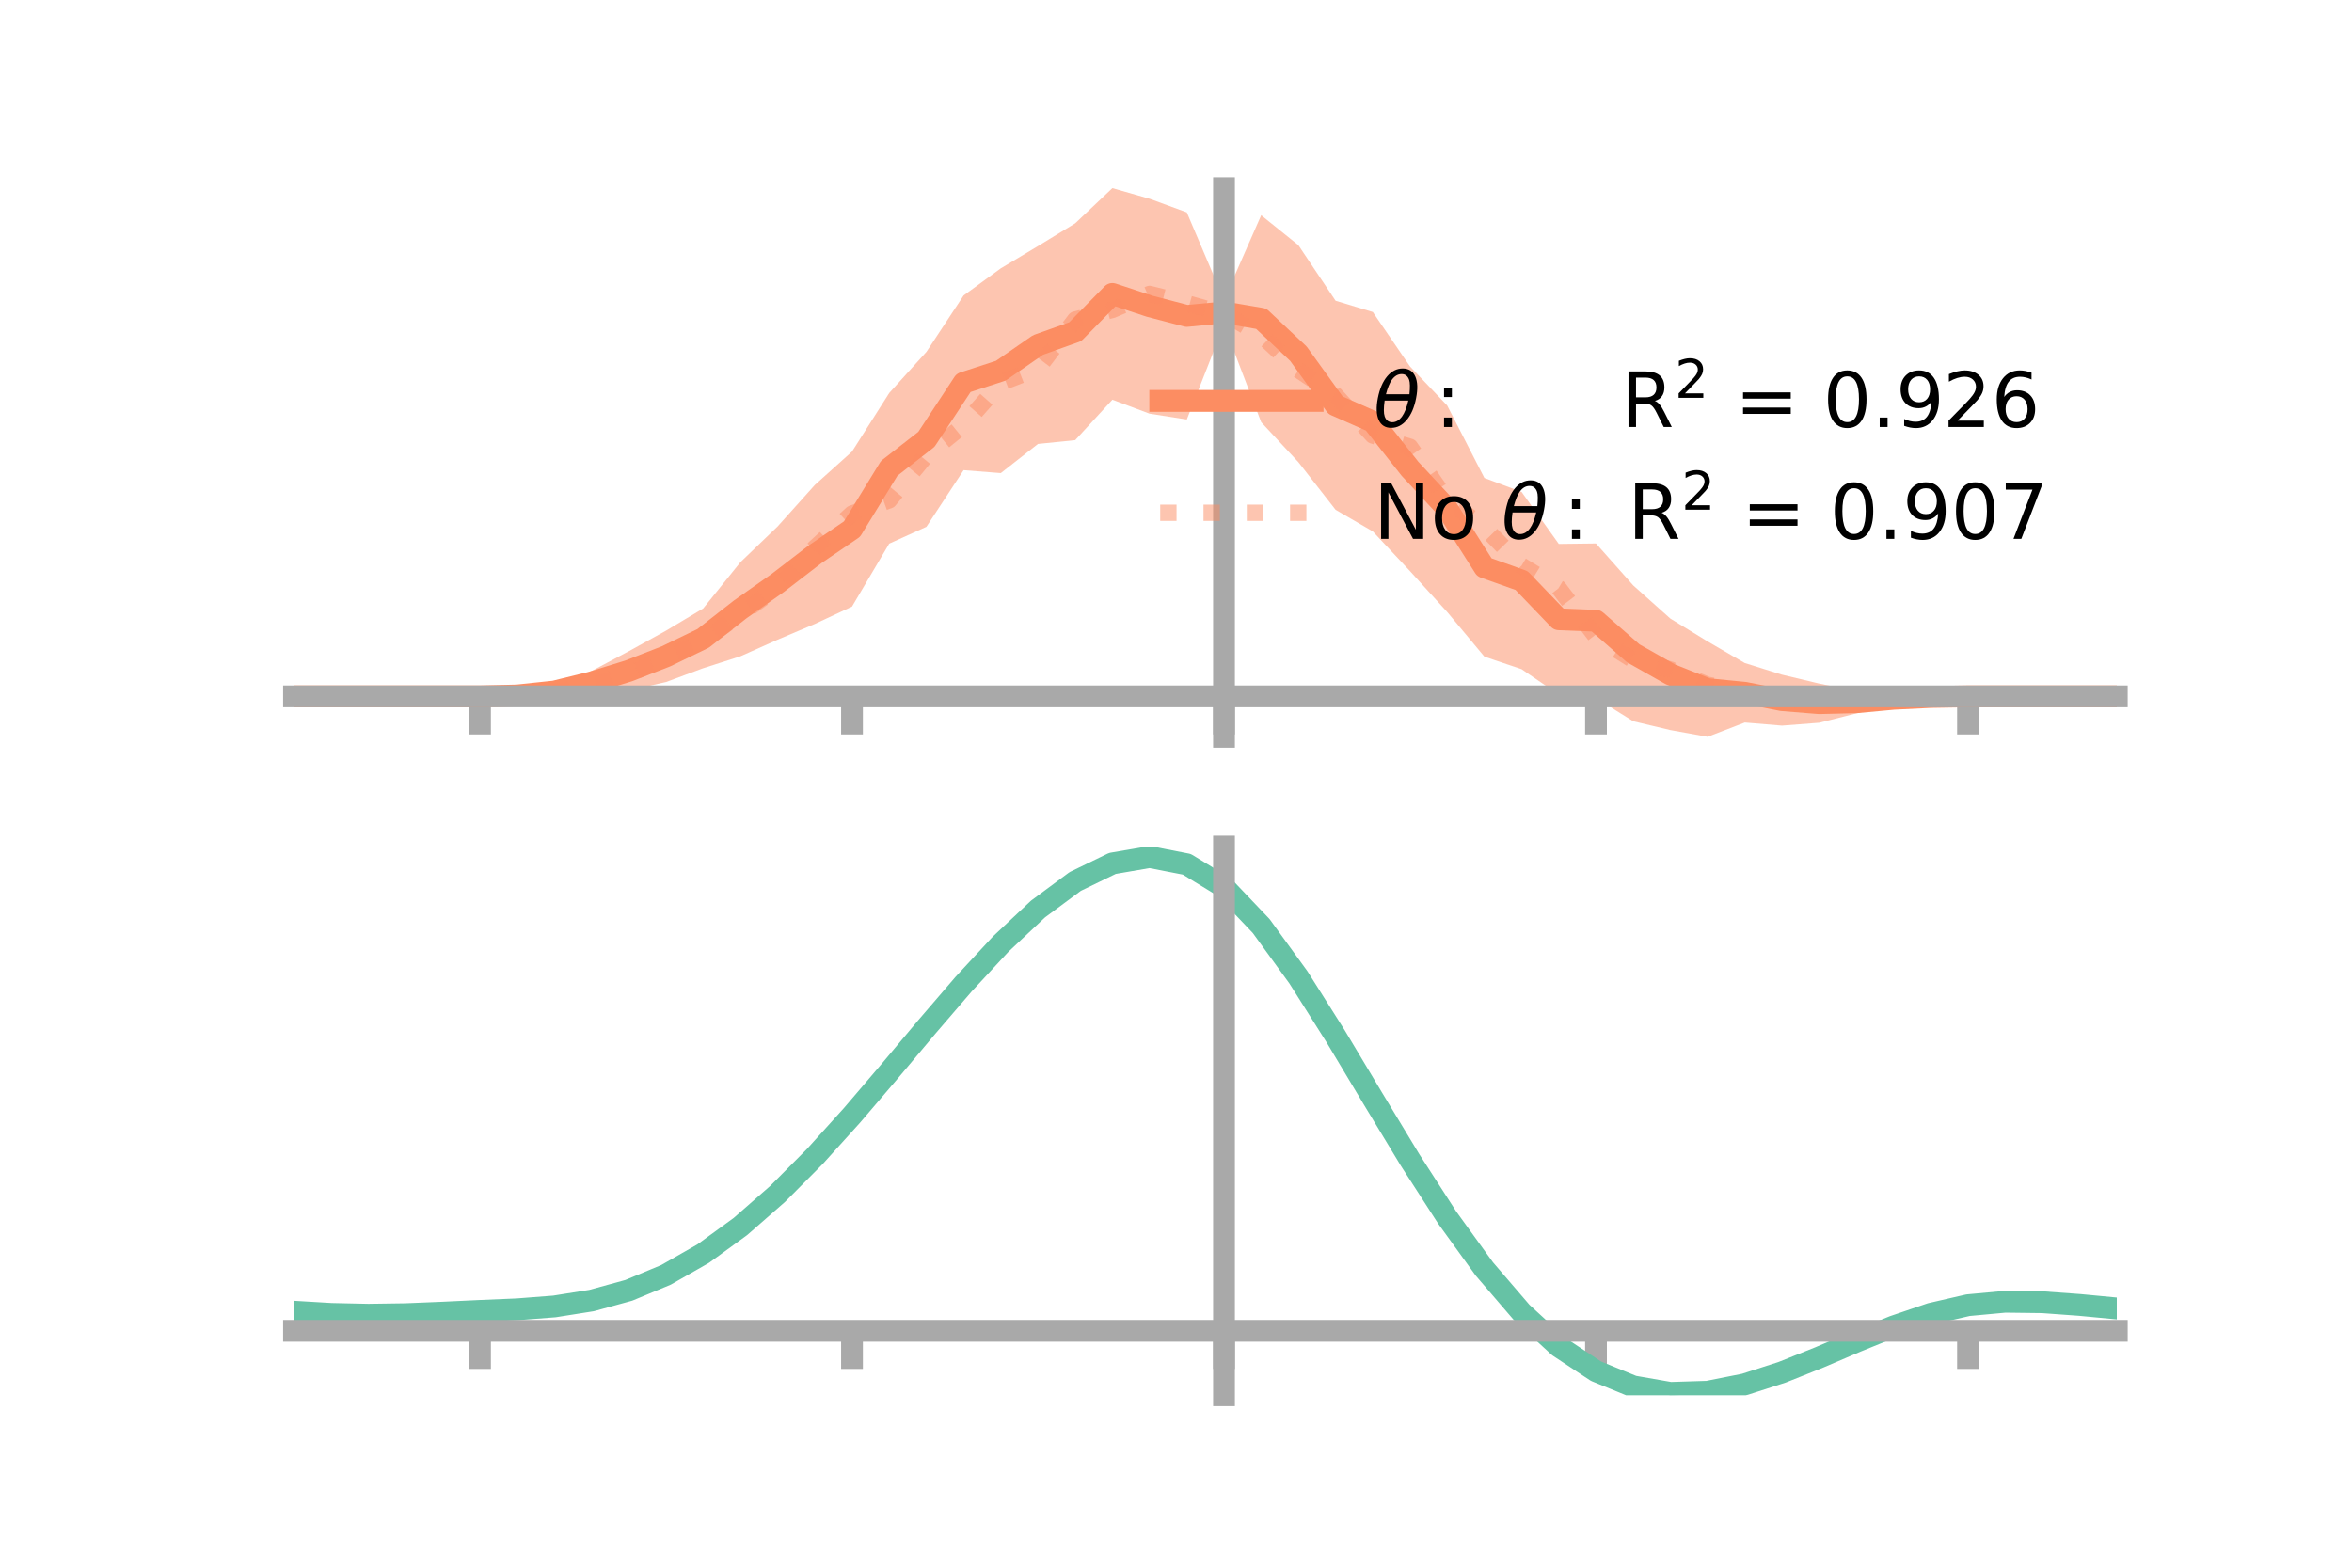
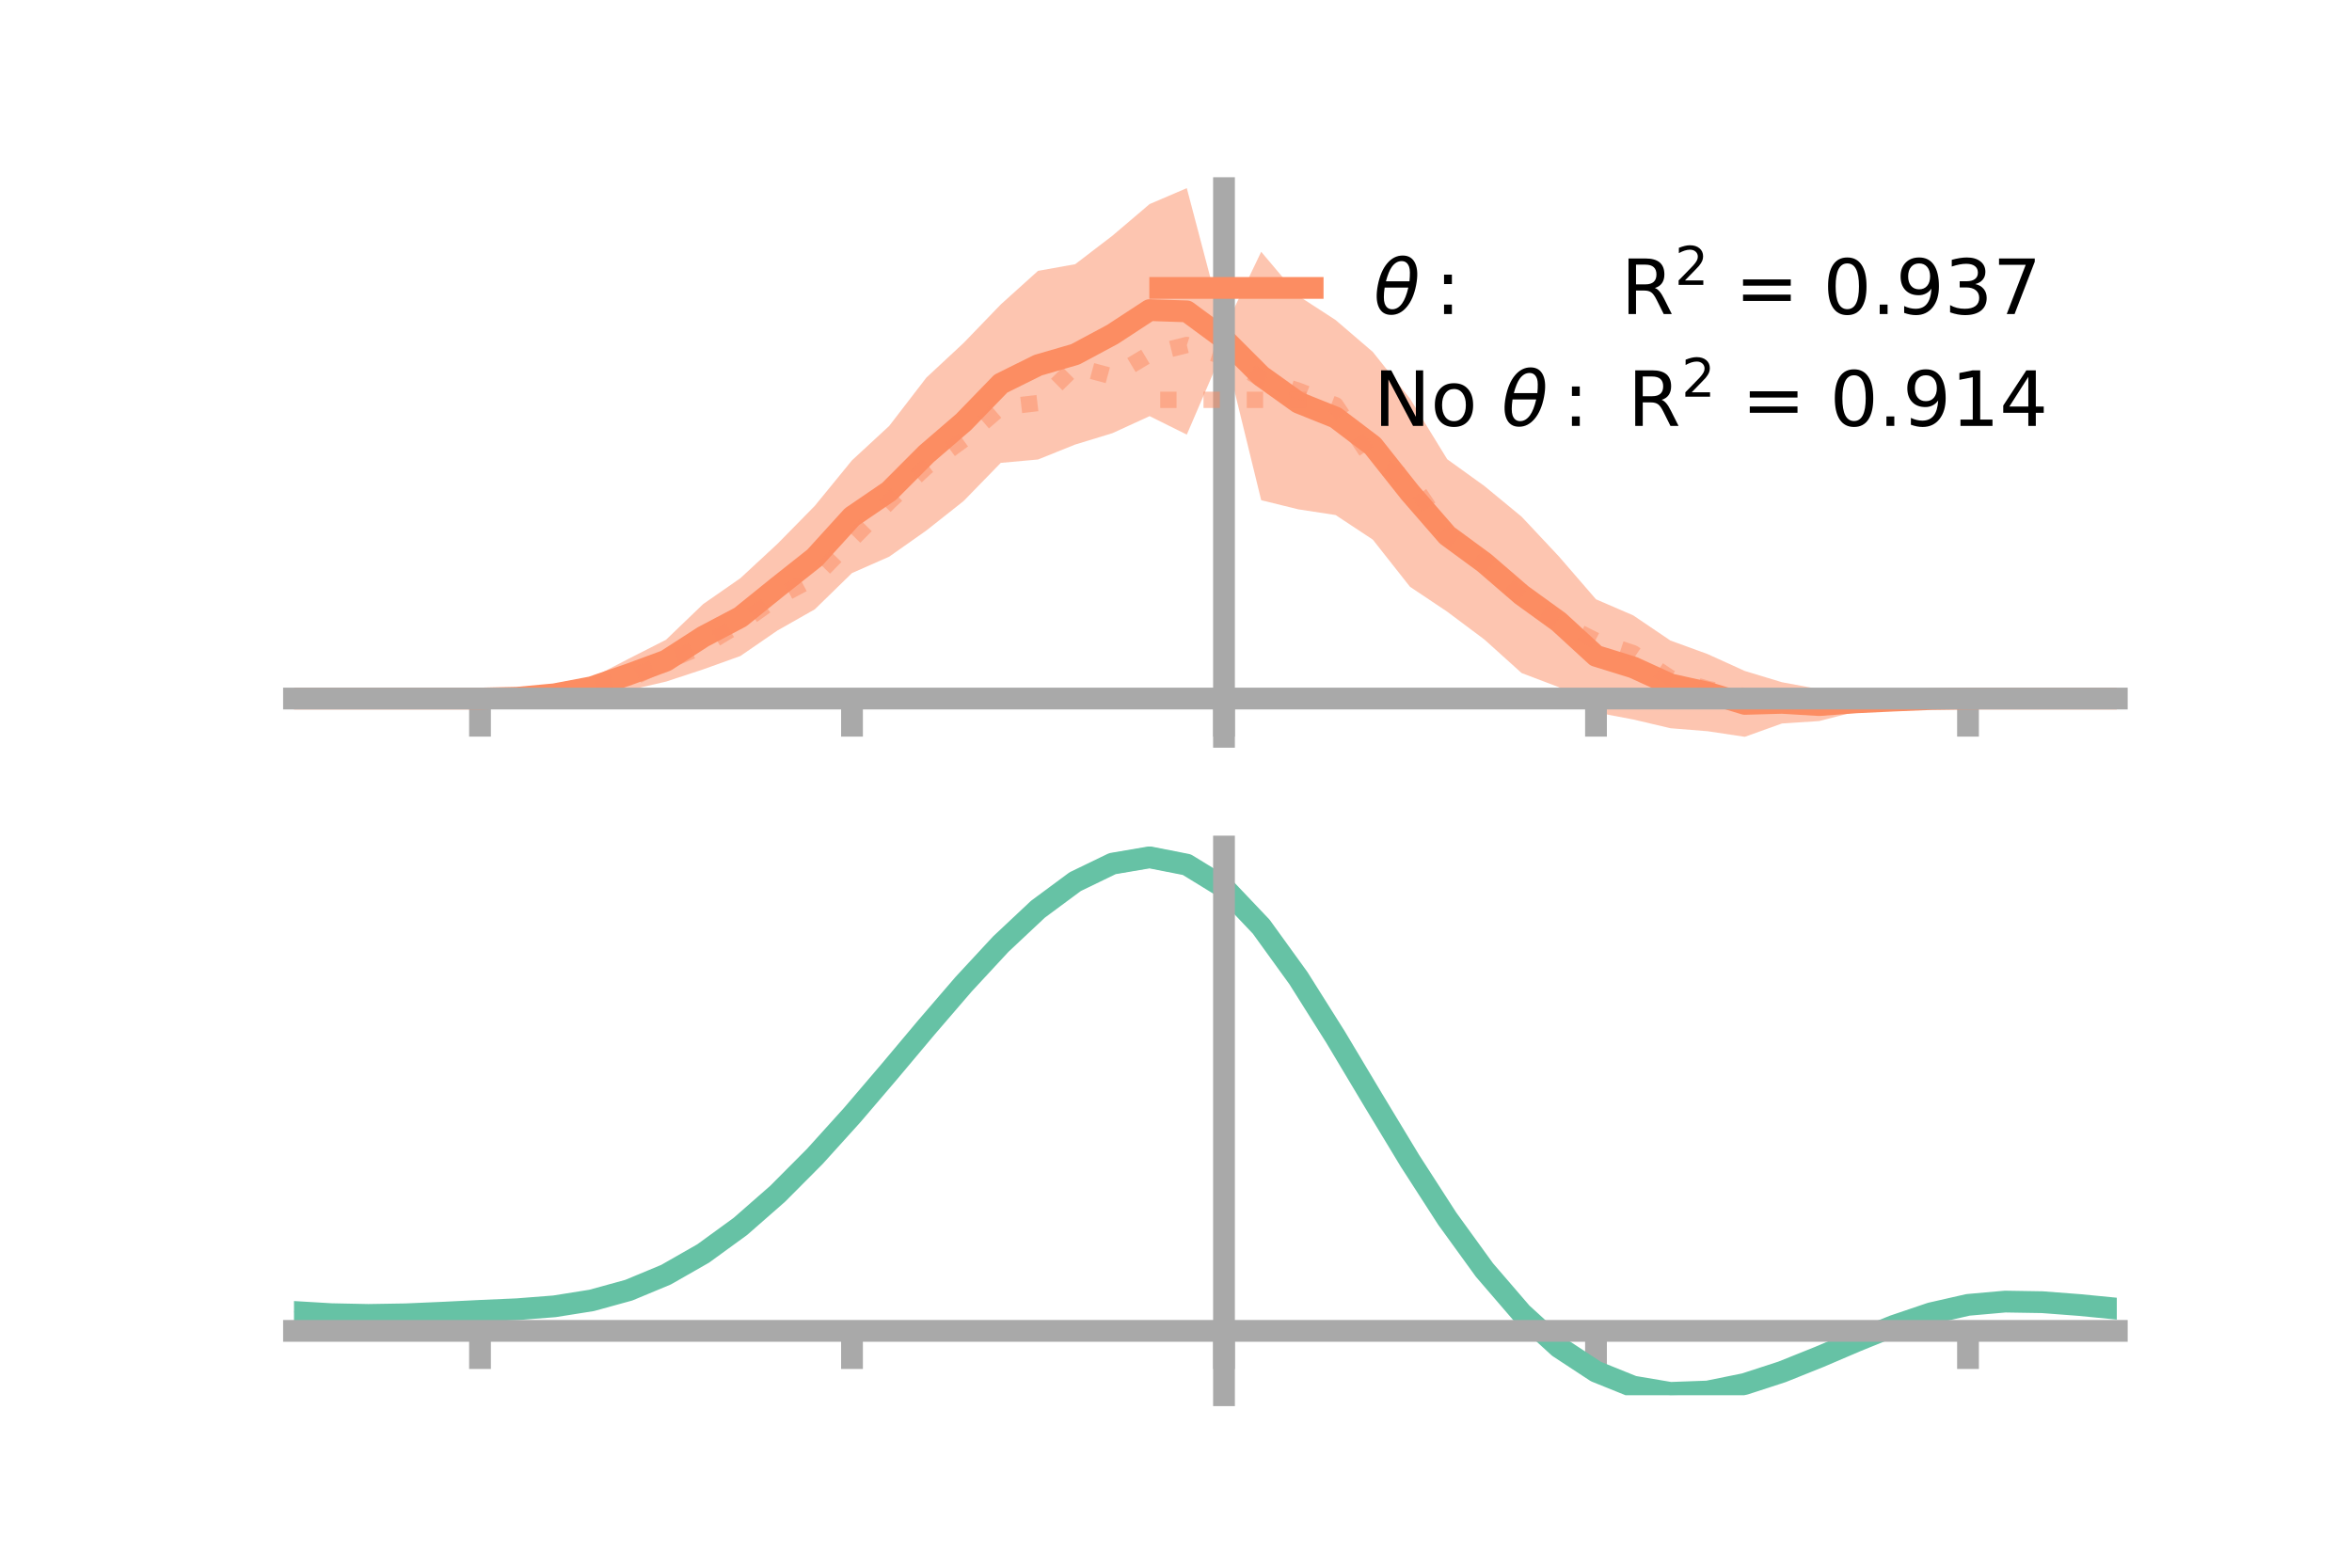
<svg xmlns="http://www.w3.org/2000/svg" xmlns:xlink="http://www.w3.org/1999/xlink" height="144pt" version="1.1" viewBox="0 0 216 144" width="216pt">
  <defs>
    <style type="text/css">*{stroke-linecap:butt;stroke-linejoin:round;}</style>
  </defs>
  <g id="figure_1">
    <g id="patch_1">
      <path d="M 0 144  L 216 144  L 216 0  L 0 0  z " style="fill:none;" />
    </g>
    <g id="axes_1">
      <g id="patch_2">
        <path d="M 27 67.68  L 194.4 67.68  L 194.4 17.28  L 27 17.28  z " style="fill:none;" />
      </g>
      <g id="PolyCollection_1">
-         <path clip-path="url(#p4fadc44a26)" d="M 27 63.963  L 27 63.963  L 30.416 63.963  L 33.833 63.963  L 37.249 63.963  L 40.665 63.963  L 44.082 63.962  L 47.498 63.66  L 50.914 63.019  L 54.331 61.633  L 57.747 59.818  L 61.163 57.93  L 64.58 55.886  L 67.996 51.64  L 71.412 48.357  L 74.829 44.549  L 78.245 41.479  L 81.661 36.102  L 85.078 32.322  L 88.494 27.141  L 91.91 24.648  L 95.327 22.602  L 98.743 20.512  L 102.159 17.28  L 105.576 18.257  L 108.992 19.509  L 112.408 27.545  L 115.824 19.77  L 119.241 22.522  L 122.657 27.625  L 126.073 28.659  L 129.49 33.66  L 132.906 37.249  L 136.322 43.905  L 139.739 45.184  L 143.155 49.964  L 146.571 49.921  L 149.988 53.771  L 153.404 56.821  L 156.82 58.917  L 160.237 60.904  L 163.653 61.973  L 167.069 62.788  L 170.486 63.485  L 173.902 63.688  L 177.318 63.801  L 180.735 63.962  L 184.151 63.963  L 187.567 63.963  L 190.984 63.963  L 194.4 63.963  L 194.4 63.963  L 194.4 63.963  L 190.984 63.963  L 187.567 63.963  L 184.151 63.963  L 180.735 63.963  L 177.318 64.237  L 173.902 64.685  L 170.486 65.524  L 167.069 66.386  L 163.653 66.65  L 160.237 66.365  L 156.82 67.68  L 153.404 67.061  L 149.988 66.248  L 146.571 64.115  L 143.155 63.801  L 139.739 61.469  L 136.322 60.316  L 132.906 56.214  L 129.49 52.459  L 126.073 48.811  L 122.657 46.827  L 119.241 42.452  L 115.824 38.779  L 112.408 29.845  L 108.992 38.532  L 105.576 37.999  L 102.159 36.716  L 98.743 40.427  L 95.327 40.775  L 91.91 43.456  L 88.494 43.186  L 85.078 48.389  L 81.661 49.937  L 78.245 55.718  L 74.829 57.312  L 71.412 58.759  L 67.996 60.284  L 64.58 61.379  L 61.163 62.647  L 57.747 63.422  L 54.331 63.722  L 50.914 64.016  L 47.498 64.098  L 44.082 63.963  L 40.665 63.963  L 37.249 63.963  L 33.833 63.963  L 30.416 63.963  L 27 63.963  z " style="fill:#fc8d62;fill-opacity:0.5;" />
+         <path clip-path="url(#p517fd7e8cc)" d="M 27 64.165  L 27 64.165  L 30.416 64.165  L 33.833 64.165  L 37.249 64.165  L 40.665 64.165  L 44.082 64.161  L 47.498 63.91  L 50.914 63.22  L 54.331 62.277  L 57.747 60.504  L 61.163 58.766  L 64.58 55.484  L 67.996 53.109  L 71.412 49.942  L 74.829 46.464  L 78.245 42.282  L 81.661 39.125  L 85.078 34.682  L 88.494 31.503  L 91.91 27.962  L 95.327 24.88  L 98.743 24.267  L 102.159 21.653  L 105.576 18.745  L 108.992 17.28  L 112.408 30.259  L 115.824 23.127  L 119.241 27.177  L 122.657 29.395  L 126.073 32.324  L 129.49 36.614  L 132.906 42.182  L 136.322 44.642  L 139.739 47.46  L 143.155 51.101  L 146.571 55.049  L 149.988 56.524  L 153.404 58.836  L 156.82 60.08  L 160.237 61.632  L 163.653 62.667  L 167.069 63.3  L 170.486 63.674  L 173.902 63.8  L 177.318 64.033  L 180.735 64.163  L 184.151 64.165  L 187.567 64.165  L 190.984 64.165  L 194.4 64.165  L 194.4 64.165  L 194.4 64.165  L 190.984 64.165  L 187.567 64.165  L 184.151 64.165  L 180.735 64.168  L 177.318 64.393  L 173.902 64.905  L 170.486 65.35  L 167.069 66.232  L 163.653 66.455  L 160.237 67.68  L 156.82 67.166  L 153.404 66.891  L 149.988 66.087  L 146.571 65.44  L 143.155 63.119  L 139.739 61.821  L 136.322 58.743  L 132.906 56.186  L 129.49 53.898  L 126.073 49.567  L 122.657 47.308  L 119.241 46.787  L 115.824 45.945  L 112.408 31.977  L 108.992 39.921  L 105.576 38.225  L 102.159 39.79  L 98.743 40.834  L 95.327 42.207  L 91.91 42.516  L 88.494 46.024  L 85.078 48.726  L 81.661 51.133  L 78.245 52.639  L 74.829 55.969  L 71.412 57.906  L 67.996 60.257  L 64.58 61.484  L 61.163 62.61  L 57.747 63.395  L 54.331 63.98  L 50.914 64.328  L 47.498 64.273  L 44.082 64.167  L 40.665 64.165  L 37.249 64.165  L 33.833 64.165  L 30.416 64.165  L 27 64.165  z " style="fill:#fc8d62;fill-opacity:0.5;" />
      </g>
      <g id="matplotlib.axis_1">
        <g id="xtick_1">
          <g id="line2d_1">
            <defs>
-               <path d="M 0 0  L 0 3.5  " id="m8cb9d93895" style="stroke:#a9a9a9;stroke-width:2;" />
+               <path d="M 0 0  L 0 3.5  " id="madaf72e6c9" style="stroke:#a9a9a9;stroke-width:2;" />
            </defs>
            <g>
-               <use style="fill:#a9a9a9;stroke:#a9a9a9;stroke-width:2;" x="44.082" xlink:href="#m8cb9d93895" y="63.963" />
+               <use style="fill:#a9a9a9;stroke:#a9a9a9;stroke-width:2;" x="44.082" xlink:href="#madaf72e6c9" y="64.165" />
            </g>
          </g>
        </g>
        <g id="xtick_2">
          <g id="line2d_2">
            <g>
-               <use style="fill:#a9a9a9;stroke:#a9a9a9;stroke-width:2;" x="78.245" xlink:href="#m8cb9d93895" y="63.963" />
+               <use style="fill:#a9a9a9;stroke:#a9a9a9;stroke-width:2;" x="78.245" xlink:href="#madaf72e6c9" y="64.165" />
            </g>
          </g>
        </g>
        <g id="xtick_3">
          <g id="line2d_3">
            <g>
-               <use style="fill:#a9a9a9;stroke:#a9a9a9;stroke-width:2;" x="112.408" xlink:href="#m8cb9d93895" y="63.963" />
+               <use style="fill:#a9a9a9;stroke:#a9a9a9;stroke-width:2;" x="112.408" xlink:href="#madaf72e6c9" y="64.165" />
            </g>
          </g>
        </g>
        <g id="xtick_4">
          <g id="line2d_4">
            <g>
-               <use style="fill:#a9a9a9;stroke:#a9a9a9;stroke-width:2;" x="146.571" xlink:href="#m8cb9d93895" y="63.963" />
+               <use style="fill:#a9a9a9;stroke:#a9a9a9;stroke-width:2;" x="146.571" xlink:href="#madaf72e6c9" y="64.165" />
            </g>
          </g>
        </g>
        <g id="xtick_5">
          <g id="line2d_5">
            <g>
-               <use style="fill:#a9a9a9;stroke:#a9a9a9;stroke-width:2;" x="180.735" xlink:href="#m8cb9d93895" y="63.963" />
+               <use style="fill:#a9a9a9;stroke:#a9a9a9;stroke-width:2;" x="180.735" xlink:href="#madaf72e6c9" y="64.165" />
            </g>
          </g>
        </g>
      </g>
      <g id="matplotlib.axis_2" />
      <g id="line2d_6">
-         <path clip-path="url(#p4fadc44a26)" d="M 27 63.963  L 30.416 63.963  L 33.833 63.963  L 37.249 63.963  L 40.665 63.963  L 44.082 63.963  L 47.498 63.879  L 50.914 63.518  L 54.331 62.678  L 57.747 61.62  L 61.163 60.288  L 64.58 58.633  L 67.996 55.962  L 71.412 53.558  L 74.829 50.93  L 78.245 48.598  L 81.661 43.019  L 85.078 40.355  L 88.494 35.163  L 91.91 34.052  L 95.327 31.689  L 98.743 30.469  L 102.159 26.998  L 105.576 28.128  L 108.992 29.021  L 112.408 28.695  L 115.824 29.274  L 119.241 32.487  L 122.657 37.226  L 126.073 38.735  L 129.49 43.059  L 132.906 46.731  L 136.322 52.111  L 139.739 53.327  L 143.155 56.883  L 146.571 57.018  L 149.988 60.009  L 153.404 61.941  L 156.82 63.299  L 160.237 63.635  L 163.653 64.311  L 167.069 64.587  L 170.486 64.504  L 173.902 64.186  L 177.318 64.019  L 180.735 63.963  L 184.151 63.963  L 187.567 63.963  L 190.984 63.963  L 194.4 63.963  " style="fill:none;stroke:#fc8d62;stroke-linecap:square;stroke-width:2;" />
+         <path clip-path="url(#p517fd7e8cc)" d="M 27 64.165  L 30.416 64.165  L 33.833 64.165  L 37.249 64.165  L 40.665 64.165  L 44.082 64.164  L 47.498 64.091  L 50.914 63.774  L 54.331 63.128  L 57.747 61.95  L 61.163 60.688  L 64.58 58.484  L 67.996 56.683  L 71.412 53.924  L 74.829 51.217  L 78.245 47.461  L 81.661 45.129  L 85.078 41.704  L 88.494 38.763  L 91.91 35.239  L 95.327 33.544  L 98.743 32.551  L 102.159 30.721  L 105.576 28.485  L 108.992 28.6  L 112.408 31.118  L 115.824 34.536  L 119.241 36.982  L 122.657 38.352  L 126.073 40.946  L 129.49 45.256  L 132.906 49.184  L 136.322 51.693  L 139.739 54.64  L 143.155 57.11  L 146.571 60.245  L 149.988 61.306  L 153.404 62.864  L 156.82 63.623  L 160.237 64.656  L 163.653 64.561  L 167.069 64.766  L 170.486 64.512  L 173.902 64.353  L 177.318 64.213  L 180.735 64.165  L 184.151 64.165  L 187.567 64.165  L 190.984 64.165  L 194.4 64.165  " style="fill:none;stroke:#fc8d62;stroke-linecap:square;stroke-width:2;" />
      </g>
      <g id="line2d_7">
-         <path clip-path="url(#p4fadc44a26)" d="M 27 63.963  L 30.416 63.963  L 33.833 63.963  L 37.249 63.963  L 40.665 63.963  L 44.082 63.962  L 47.498 63.889  L 50.914 63.576  L 54.331 62.94  L 57.747 61.914  L 61.163 60.402  L 64.58 58.829  L 67.996 56.418  L 71.412 53.96  L 74.829 50.31  L 78.245 47.169  L 81.661 45.959  L 85.078 41.82  L 88.494 39.05  L 91.91 35.175  L 95.327 33.842  L 98.743 29.352  L 102.159 28.466  L 105.576 26.998  L 108.992 27.847  L 112.408 28.817  L 115.824 30.779  L 119.241 33.985  L 122.657 36.297  L 126.073 40.005  L 129.49 41.038  L 132.906 45.95  L 136.322 48.447  L 139.739 51.949  L 143.155 54.022  L 146.571 58.494  L 149.988 60.641  L 153.404 61.499  L 156.82 62.905  L 160.237 63.526  L 163.653 64.201  L 167.069 64.274  L 170.486 64.25  L 173.902 64.125  L 177.318 64.008  L 180.735 63.963  L 184.151 63.963  L 187.567 63.963  L 190.984 63.963  L 194.4 63.963  " style="fill:none;stroke:#fc8d62;stroke-dasharray:1.5,2.475;stroke-dashoffset:0;stroke-opacity:0.5;stroke-width:1.5;" />
+         <path clip-path="url(#p517fd7e8cc)" d="M 27 64.165  L 30.416 64.165  L 33.833 64.165  L 37.249 64.165  L 40.665 64.165  L 44.082 64.164  L 47.498 64.103  L 50.914 63.792  L 54.331 63.018  L 57.747 62.437  L 61.163 60.767  L 64.58 59.346  L 67.996 57.285  L 71.412 54.868  L 74.829 53.049  L 78.245 49.558  L 81.661 46.095  L 85.078 42.882  L 88.494 40.372  L 91.91 37.419  L 95.327 37.021  L 98.743 33.658  L 102.159 34.582  L 105.576 32.535  L 108.992 31.688  L 112.408 32.775  L 115.824 34.794  L 119.241 35.891  L 122.657 37.22  L 126.073 42.337  L 129.49 44.058  L 132.906 49.123  L 136.322 51.644  L 139.739 54.935  L 143.155 57.139  L 146.571 58.858  L 149.988 60.002  L 153.404 62.283  L 156.82 63.279  L 160.237 63.953  L 163.653 64.544  L 167.069 64.294  L 170.486 64.632  L 173.902 64.338  L 177.318 64.199  L 180.735 64.165  L 184.151 64.165  L 187.567 64.165  L 190.984 64.165  L 194.4 64.165  " style="fill:none;stroke:#fc8d62;stroke-dasharray:1.5,2.475;stroke-dashoffset:0;stroke-opacity:0.5;stroke-width:1.5;" />
      </g>
      <g id="patch_3">
        <path d="M 112.408 67.68  L 112.408 17.28  " style="fill:none;stroke:#a9a9a9;stroke-linecap:square;stroke-linejoin:miter;stroke-width:2;" />
      </g>
      <g id="patch_4">
        <path d="M 194.4 67.68  L 194.4 17.28  " style="fill:none;" />
      </g>
      <g id="patch_5">
-         <path d="M 27 63.963  L 194.4 63.963  " style="fill:none;stroke:#a9a9a9;stroke-linecap:square;stroke-linejoin:miter;stroke-width:2;" />
+         <path d="M 27 64.165  L 194.4 64.165  " style="fill:none;stroke:#a9a9a9;stroke-linecap:square;stroke-linejoin:miter;stroke-width:2;" />
      </g>
      <g id="patch_6">
        <path d="M 27 17.28  L 194.4 17.28  " style="fill:none;" />
      </g>
      <g id="legend_1">
        <g id="line2d_8">
-           <path d="M 106.55 36.824  L 120.55 36.824  " style="fill:none;stroke:#fc8d62;stroke-linecap:square;stroke-width:2;" />
+           <path d="M 106.55 26.449  L 120.55 26.449  " style="fill:none;stroke:#fc8d62;stroke-linecap:square;stroke-width:2;" />
        </g>
        <g id="line2d_9" />
        <g id="text_1">
-           <g transform="translate(126.15 39.27422)scale(0.07 -0.07)">
+           <g transform="translate(126.15 28.89891)scale(0.07 -0.07)">
            <defs>
              <path d="M 45.516 34.672  L 14.453 34.672  Q 12.359 20.062 14.5 13.875  Q 17.188 6.25 24.469 6.25  Q 31.781 6.25 37.359 13.922  Q 42.234 20.656 45.516 34.672  z M 47.016 42.969  Q 48.344 56.844 46.625 61.719  Q 43.953 69.438 36.766 69.438  Q 29.297 69.438 23.828 61.812  Q 19.531 55.672 16.156 42.969  z M 38.188 76.766  Q 49.906 76.766 54.594 66.406  Q 59.281 56.109 55.719 37.844  Q 52.203 19.625 43.453 9.281  Q 34.766 -1.125 23.047 -1.125  Q 11.281 -1.125 6.641 9.281  Q 2 19.625 5.516 37.844  Q 9.078 56.109 17.719 66.406  Q 26.422 76.766 38.188 76.766  z " id="DejaVuSans-Oblique-952" />
              <path d="M 11.719 12.406  L 22.016 12.406  L 22.016 0  L 11.719 0  z M 11.719 51.703  L 22.016 51.703  L 22.016 39.312  L 11.719 39.312  z " id="DejaVuSans-58" />
              <path id="DejaVuSans-32" />
              <path d="M 44.391 34.188  Q 47.562 33.109 50.562 29.594  Q 53.562 26.078 56.594 19.922  L 66.609 0  L 56 0  L 46.688 18.703  Q 43.062 26.031 39.672 28.422  Q 36.281 30.812 30.422 30.812  L 19.672 30.812  L 19.672 0  L 9.812 0  L 9.812 72.906  L 32.078 72.906  Q 44.578 72.906 50.734 67.672  Q 56.891 62.453 56.891 51.906  Q 56.891 45.016 53.688 40.469  Q 50.484 35.938 44.391 34.188  z M 19.672 64.797  L 19.672 38.922  L 32.078 38.922  Q 39.203 38.922 42.844 42.219  Q 46.484 45.516 46.484 51.906  Q 46.484 58.297 42.844 61.547  Q 39.203 64.797 32.078 64.797  z " id="DejaVuSans-82" />
              <path d="M 19.188 8.297  L 53.609 8.297  L 53.609 0  L 7.328 0  L 7.328 8.297  Q 12.938 14.109 22.625 23.891  Q 32.328 33.688 34.812 36.531  Q 39.547 41.844 41.422 45.531  Q 43.312 49.219 43.312 52.781  Q 43.312 58.594 39.234 62.25  Q 35.156 65.922 28.609 65.922  Q 23.969 65.922 18.812 64.312  Q 13.672 62.703 7.812 59.422  L 7.812 69.391  Q 13.766 71.781 18.938 73  Q 24.125 74.219 28.422 74.219  Q 39.75 74.219 46.484 68.547  Q 53.219 62.891 53.219 53.422  Q 53.219 48.922 51.531 44.891  Q 49.859 40.875 45.406 35.406  Q 44.188 33.984 37.641 27.219  Q 31.109 20.453 19.188 8.297  z " id="DejaVuSans-50" />
              <path d="M 10.594 45.406  L 73.188 45.406  L 73.188 37.203  L 10.594 37.203  z M 10.594 25.484  L 73.188 25.484  L 73.188 17.188  L 10.594 17.188  z " id="DejaVuSans-61" />
              <path d="M 31.781 66.406  Q 24.172 66.406 20.328 58.906  Q 16.5 51.422 16.5 36.375  Q 16.5 21.391 20.328 13.891  Q 24.172 6.391 31.781 6.391  Q 39.453 6.391 43.281 13.891  Q 47.125 21.391 47.125 36.375  Q 47.125 51.422 43.281 58.906  Q 39.453 66.406 31.781 66.406  z M 31.781 74.219  Q 44.047 74.219 50.516 64.516  Q 56.984 54.828 56.984 36.375  Q 56.984 17.969 50.516 8.266  Q 44.047 -1.422 31.781 -1.422  Q 19.531 -1.422 13.062 8.266  Q 6.594 17.969 6.594 36.375  Q 6.594 54.828 13.062 64.516  Q 19.531 74.219 31.781 74.219  z " id="DejaVuSans-48" />
              <path d="M 10.688 12.406  L 21 12.406  L 21 0  L 10.688 0  z " id="DejaVuSans-46" />
              <path d="M 10.984 1.516  L 10.984 10.5  Q 14.703 8.734 18.5 7.812  Q 22.312 6.891 25.984 6.891  Q 35.75 6.891 40.891 13.453  Q 46.047 20.016 46.781 33.406  Q 43.953 29.203 39.594 26.953  Q 35.25 24.703 29.984 24.703  Q 19.047 24.703 12.672 31.312  Q 6.297 37.938 6.297 49.422  Q 6.297 60.641 12.938 67.422  Q 19.578 74.219 30.609 74.219  Q 43.266 74.219 49.922 64.516  Q 56.594 54.828 56.594 36.375  Q 56.594 19.141 48.406 8.859  Q 40.234 -1.422 26.422 -1.422  Q 22.703 -1.422 18.891 -0.688  Q 15.094 0.047 10.984 1.516  z M 30.609 32.422  Q 37.25 32.422 41.125 36.953  Q 45.016 41.5 45.016 49.422  Q 45.016 57.281 41.125 61.844  Q 37.25 66.406 30.609 66.406  Q 23.969 66.406 20.094 61.844  Q 16.219 57.281 16.219 49.422  Q 16.219 41.5 20.094 36.953  Q 23.969 32.422 30.609 32.422  z " id="DejaVuSans-57" />
-               <path d="M 33.016 40.375  Q 26.375 40.375 22.484 35.828  Q 18.609 31.297 18.609 23.391  Q 18.609 15.531 22.484 10.953  Q 26.375 6.391 33.016 6.391  Q 39.656 6.391 43.531 10.953  Q 47.406 15.531 47.406 23.391  Q 47.406 31.297 43.531 35.828  Q 39.656 40.375 33.016 40.375  z M 52.594 71.297  L 52.594 62.312  Q 48.875 64.062 45.094 64.984  Q 41.312 65.922 37.594 65.922  Q 27.828 65.922 22.672 59.328  Q 17.531 52.734 16.797 39.406  Q 19.672 43.656 24.016 45.922  Q 28.375 48.188 33.594 48.188  Q 44.578 48.188 50.953 41.516  Q 57.328 34.859 57.328 23.391  Q 57.328 12.156 50.688 5.359  Q 44.047 -1.422 33.016 -1.422  Q 20.359 -1.422 13.672 8.266  Q 6.984 17.969 6.984 36.375  Q 6.984 53.656 15.188 63.938  Q 23.391 74.219 37.203 74.219  Q 40.922 74.219 44.703 73.484  Q 48.484 72.75 52.594 71.297  z " id="DejaVuSans-54" />
+               <path d="M 40.578 39.312  Q 47.656 37.797 51.625 33  Q 55.609 28.219 55.609 21.188  Q 55.609 10.406 48.188 4.484  Q 40.766 -1.422 27.094 -1.422  Q 22.516 -1.422 17.656 -0.516  Q 12.797 0.391 7.625 2.203  L 7.625 11.719  Q 11.719 9.328 16.594 8.109  Q 21.484 6.891 26.812 6.891  Q 36.078 6.891 40.938 10.547  Q 45.797 14.203 45.797 21.188  Q 45.797 27.641 41.281 31.266  Q 36.766 34.906 28.719 34.906  L 20.219 34.906  L 20.219 43.016  L 29.109 43.016  Q 36.375 43.016 40.234 45.922  Q 44.094 48.828 44.094 54.297  Q 44.094 59.906 40.109 62.906  Q 36.141 65.922 28.719 65.922  Q 24.656 65.922 20.016 65.031  Q 15.375 64.156 9.812 62.312  L 9.812 71.094  Q 15.438 72.656 20.344 73.438  Q 25.25 74.219 29.594 74.219  Q 40.828 74.219 47.359 69.109  Q 53.906 64.016 53.906 55.328  Q 53.906 49.266 50.438 45.094  Q 46.969 40.922 40.578 39.312  z " id="DejaVuSans-51" />
+               <path d="M 8.203 72.906  L 55.078 72.906  L 55.078 68.703  L 28.609 0  L 18.312 0  L 43.219 64.594  L 8.203 64.594  z " id="DejaVuSans-55" />
            </defs>
            <use transform="translate(0 0.765625)" xlink:href="#DejaVuSans-Oblique-952" />
            <use transform="translate(80.66406 0.765625)" xlink:href="#DejaVuSans-58" />
            <use transform="translate(133.8379 0.765625)" xlink:href="#DejaVuSans-32" />
            <use transform="translate(165.625 0.765625)" xlink:href="#DejaVuSans-32" />
            <use transform="translate(197.4121 0.765625)" xlink:href="#DejaVuSans-32" />
            <use transform="translate(229.1992 0.765625)" xlink:href="#DejaVuSans-32" />
            <use transform="translate(260.9863 0.765625)" xlink:href="#DejaVuSans-32" />
            <use transform="translate(292.7734 0.765625)" xlink:href="#DejaVuSans-32" />
            <use transform="translate(324.5605 0.765625)" xlink:href="#DejaVuSans-82" />
            <use transform="translate(395 39.04688)scale(0.7)" xlink:href="#DejaVuSans-50" />
            <use transform="translate(442.2705 0.765625)" xlink:href="#DejaVuSans-32" />
            <use transform="translate(474.0576 0.765625)" xlink:href="#DejaVuSans-61" />
            <use transform="translate(557.8467 0.765625)" xlink:href="#DejaVuSans-32" />
            <use transform="translate(589.6338 0.765625)" xlink:href="#DejaVuSans-48" />
            <use transform="translate(653.2568 0.765625)" xlink:href="#DejaVuSans-46" />
            <use transform="translate(685.0439 0.765625)" xlink:href="#DejaVuSans-57" />
-             <use transform="translate(746.917 0.765625)" xlink:href="#DejaVuSans-50" />
-             <use transform="translate(810.54 0.765625)" xlink:href="#DejaVuSans-54" />
+             <use transform="translate(748.667 0.765625)" xlink:href="#DejaVuSans-51" />
+             <use transform="translate(812.29 0.765625)" xlink:href="#DejaVuSans-55" />
          </g>
        </g>
        <g id="line2d_10">
-           <path d="M 106.55 47.099  L 120.55 47.099  " style="fill:none;stroke:#fc8d62;stroke-dasharray:1.5,2.475;stroke-dashoffset:0;stroke-opacity:0.5;stroke-width:1.5;" />
+           <path d="M 106.55 36.724  L 120.55 36.724  " style="fill:none;stroke:#fc8d62;stroke-dasharray:1.5,2.475;stroke-dashoffset:0;stroke-opacity:0.5;stroke-width:1.5;" />
        </g>
        <g id="line2d_11" />
        <g id="text_2">
-           <g transform="translate(126.15 49.54891)scale(0.07 -0.07)">
+           <g transform="translate(126.15 39.17359)scale(0.07 -0.07)">
            <defs>
              <path d="M 9.812 72.906  L 23.094 72.906  L 55.422 11.922  L 55.422 72.906  L 64.984 72.906  L 64.984 0  L 51.703 0  L 19.391 60.984  L 19.391 0  L 9.812 0  z " id="DejaVuSans-78" />
              <path d="M 30.609 48.391  Q 23.391 48.391 19.188 42.75  Q 14.984 37.109 14.984 27.297  Q 14.984 17.484 19.156 11.844  Q 23.344 6.203 30.609 6.203  Q 37.797 6.203 41.984 11.859  Q 46.188 17.531 46.188 27.297  Q 46.188 37.016 41.984 42.703  Q 37.797 48.391 30.609 48.391  z M 30.609 56  Q 42.328 56 49.016 48.375  Q 55.719 40.766 55.719 27.297  Q 55.719 13.875 49.016 6.219  Q 42.328 -1.422 30.609 -1.422  Q 18.844 -1.422 12.172 6.219  Q 5.516 13.875 5.516 27.297  Q 5.516 40.766 12.172 48.375  Q 18.844 56 30.609 56  z " id="DejaVuSans-111" />
-               <path d="M 8.203 72.906  L 55.078 72.906  L 55.078 68.703  L 28.609 0  L 18.312 0  L 43.219 64.594  L 8.203 64.594  z " id="DejaVuSans-55" />
+               <path d="M 12.406 8.297  L 28.516 8.297  L 28.516 63.922  L 10.984 60.406  L 10.984 69.391  L 28.422 72.906  L 38.281 72.906  L 38.281 8.297  L 54.391 8.297  L 54.391 0  L 12.406 0  z " id="DejaVuSans-49" />
+               <path d="M 37.797 64.312  L 12.891 25.391  L 37.797 25.391  z M 35.203 72.906  L 47.609 72.906  L 47.609 25.391  L 58.016 25.391  L 58.016 17.188  L 47.609 17.188  L 47.609 0  L 37.797 0  L 37.797 17.188  L 4.891 17.188  L 4.891 26.703  z " id="DejaVuSans-52" />
            </defs>
            <use transform="translate(0 0.765625)" xlink:href="#DejaVuSans-78" />
            <use transform="translate(74.80469 0.765625)" xlink:href="#DejaVuSans-111" />
            <use transform="translate(135.9863 0.765625)" xlink:href="#DejaVuSans-32" />
            <use transform="translate(167.7734 0.765625)" xlink:href="#DejaVuSans-Oblique-952" />
            <use transform="translate(248.4375 0.765625)" xlink:href="#DejaVuSans-58" />
            <use transform="translate(301.6113 0.765625)" xlink:href="#DejaVuSans-32" />
            <use transform="translate(333.3984 0.765625)" xlink:href="#DejaVuSans-82" />
            <use transform="translate(403.8379 39.04688)scale(0.7)" xlink:href="#DejaVuSans-50" />
            <use transform="translate(451.1084 0.765625)" xlink:href="#DejaVuSans-32" />
            <use transform="translate(482.8955 0.765625)" xlink:href="#DejaVuSans-61" />
            <use transform="translate(566.6846 0.765625)" xlink:href="#DejaVuSans-32" />
            <use transform="translate(598.4717 0.765625)" xlink:href="#DejaVuSans-48" />
            <use transform="translate(662.0947 0.765625)" xlink:href="#DejaVuSans-46" />
            <use transform="translate(693.8818 0.765625)" xlink:href="#DejaVuSans-57" />
-             <use transform="translate(757.5049 0.765625)" xlink:href="#DejaVuSans-48" />
-             <use transform="translate(821.1279 0.765625)" xlink:href="#DejaVuSans-55" />
+             <use transform="translate(757.5049 0.765625)" xlink:href="#DejaVuSans-49" />
+             <use transform="translate(821.1279 0.765625)" xlink:href="#DejaVuSans-52" />
          </g>
        </g>
      </g>
    </g>
    <g id="axes_2">
      <g id="patch_7">
        <path d="M 27 128.16  L 194.4 128.16  L 194.4 77.76  L 27 77.76  z " style="fill:none;" />
      </g>
      <g id="PolyCollection_2">
-         <path clip-path="url(#pb8075cd044)" d="M 27 120.526  L 27 120.441  L 30.416 120.653  L 33.833 120.729  L 37.249 120.672  L 40.665 120.524  L 44.082 120.353  L 47.498 120.203  L 50.914 119.934  L 54.331 119.388  L 57.747 118.438  L 61.163 116.994  L 64.58 115.005  L 67.996 112.462  L 71.412 109.397  L 74.829 105.877  L 78.245 102.003  L 81.661 97.906  L 85.078 93.738  L 88.494 89.675  L 91.91 85.905  L 95.327 82.628  L 98.743 80.045  L 102.159 78.358  L 105.576 77.76  L 108.992 78.437  L 112.408 80.556  L 115.824 84.194  L 119.241 88.975  L 122.657 94.465  L 126.073 100.259  L 129.49 105.999  L 132.906 111.388  L 136.322 116.189  L 139.739 120.236  L 143.155 123.423  L 146.571 125.712  L 149.988 127.123  L 153.404 127.725  L 156.82 127.625  L 160.237 126.958  L 163.653 125.874  L 167.069 124.534  L 170.486 123.101  L 173.902 121.733  L 177.318 120.584  L 180.735 119.803  L 184.151 119.49  L 187.567 119.538  L 190.984 119.796  L 194.4 120.132  L 194.4 120.24  L 194.4 120.24  L 190.984 119.928  L 187.567 119.689  L 184.151 119.651  L 180.735 119.97  L 177.318 120.762  L 173.902 121.942  L 170.486 123.357  L 167.069 124.843  L 163.653 126.231  L 160.237 127.353  L 156.82 128.045  L 153.404 128.16  L 149.988 127.572  L 146.571 126.188  L 143.155 123.953  L 139.739 120.857  L 136.322 116.938  L 132.906 112.293  L 129.49 107.078  L 126.073 101.517  L 122.657 95.899  L 119.241 90.57  L 115.824 85.926  L 112.408 82.394  L 108.992 80.34  L 105.576 79.686  L 102.159 80.264  L 98.743 81.89  L 95.327 84.373  L 91.91 87.517  L 88.494 91.126  L 85.078 95.01  L 81.661 98.989  L 78.245 102.896  L 74.829 106.586  L 71.412 109.939  L 67.996 112.862  L 64.58 115.293  L 61.163 117.205  L 57.747 118.605  L 54.331 119.533  L 50.914 120.067  L 47.498 120.326  L 44.082 120.465  L 40.665 120.619  L 37.249 120.75  L 33.833 120.793  L 30.416 120.719  L 27 120.526  z " style="fill:#66c2a5;fill-opacity:0.5;" />
+         <path clip-path="url(#p70cb8c470f)" d="M 27 120.551  L 27 120.467  L 30.416 120.68  L 33.833 120.753  L 37.249 120.69  L 40.665 120.535  L 44.082 120.357  L 47.498 120.202  L 50.914 119.929  L 54.331 119.38  L 57.747 118.428  L 61.163 116.981  L 64.58 114.99  L 67.996 112.446  L 71.412 109.38  L 74.829 105.86  L 78.245 101.986  L 81.661 97.888  L 85.078 93.721  L 88.494 89.658  L 91.91 85.89  L 95.327 82.615  L 98.743 80.035  L 102.159 78.352  L 105.576 77.76  L 108.992 78.446  L 112.408 80.578  L 115.824 84.234  L 119.241 89.035  L 122.657 94.543  L 126.073 100.351  L 129.49 106.099  L 132.906 111.488  L 136.322 116.284  L 139.739 120.318  L 143.155 123.488  L 146.571 125.756  L 149.988 127.144  L 153.404 127.725  L 156.82 127.608  L 160.237 126.927  L 163.653 125.834  L 167.069 124.49  L 170.486 123.056  L 173.902 121.691  L 177.318 120.548  L 180.735 119.777  L 184.151 119.476  L 187.567 119.538  L 190.984 119.807  L 194.4 120.152  L 194.4 120.261  L 194.4 120.261  L 190.984 119.94  L 187.567 119.688  L 184.151 119.637  L 180.735 119.942  L 177.318 120.724  L 173.902 121.897  L 170.486 123.31  L 167.069 124.799  L 163.653 126.193  L 160.237 127.325  L 156.82 128.03  L 153.404 128.16  L 149.988 127.588  L 146.571 126.22  L 143.155 124.002  L 139.739 120.922  L 136.322 117.017  L 132.906 112.383  L 129.49 107.174  L 126.073 101.615  L 122.657 95.993  L 119.241 90.655  L 115.824 86.001  L 112.408 82.457  L 108.992 80.397  L 105.576 79.738  L 102.159 80.311  L 98.743 81.933  L 95.327 84.411  L 91.91 87.549  L 88.494 91.153  L 85.078 95.031  L 81.661 99.003  L 78.245 102.904  L 74.829 106.588  L 71.412 109.936  L 67.996 112.855  L 64.58 115.284  L 61.163 117.194  L 57.747 118.592  L 54.331 119.52  L 50.914 120.056  L 47.498 120.318  L 44.082 120.462  L 40.665 120.624  L 37.249 120.763  L 33.833 120.813  L 30.416 120.744  L 27 120.551  z " style="fill:#66c2a5;fill-opacity:0.5;" />
      </g>
      <g id="matplotlib.axis_3">
        <g id="xtick_6">
          <g id="line2d_12">
            <g>
-               <use style="fill:#a9a9a9;stroke:#a9a9a9;stroke-width:2;" x="44.082" xlink:href="#m8cb9d93895" y="122.24" />
+               <use style="fill:#a9a9a9;stroke:#a9a9a9;stroke-width:2;" x="44.082" xlink:href="#madaf72e6c9" y="122.248" />
            </g>
          </g>
        </g>
        <g id="xtick_7">
          <g id="line2d_13">
            <g>
-               <use style="fill:#a9a9a9;stroke:#a9a9a9;stroke-width:2;" x="78.245" xlink:href="#m8cb9d93895" y="122.24" />
+               <use style="fill:#a9a9a9;stroke:#a9a9a9;stroke-width:2;" x="78.245" xlink:href="#madaf72e6c9" y="122.248" />
            </g>
          </g>
        </g>
        <g id="xtick_8">
          <g id="line2d_14">
            <g>
-               <use style="fill:#a9a9a9;stroke:#a9a9a9;stroke-width:2;" x="112.408" xlink:href="#m8cb9d93895" y="122.24" />
+               <use style="fill:#a9a9a9;stroke:#a9a9a9;stroke-width:2;" x="112.408" xlink:href="#madaf72e6c9" y="122.248" />
            </g>
          </g>
        </g>
        <g id="xtick_9">
          <g id="line2d_15">
            <g>
-               <use style="fill:#a9a9a9;stroke:#a9a9a9;stroke-width:2;" x="146.571" xlink:href="#m8cb9d93895" y="122.24" />
+               <use style="fill:#a9a9a9;stroke:#a9a9a9;stroke-width:2;" x="146.571" xlink:href="#madaf72e6c9" y="122.248" />
            </g>
          </g>
        </g>
        <g id="xtick_10">
          <g id="line2d_16">
            <g>
-               <use style="fill:#a9a9a9;stroke:#a9a9a9;stroke-width:2;" x="180.735" xlink:href="#m8cb9d93895" y="122.24" />
+               <use style="fill:#a9a9a9;stroke:#a9a9a9;stroke-width:2;" x="180.735" xlink:href="#madaf72e6c9" y="122.248" />
            </g>
          </g>
        </g>
      </g>
      <g id="matplotlib.axis_4" />
      <g id="line2d_17">
-         <path clip-path="url(#pb8075cd044)" d="M 27 120.483  L 30.416 120.686  L 33.833 120.761  L 37.249 120.711  L 40.665 120.571  L 44.082 120.409  L 47.498 120.265  L 50.914 120.001  L 54.331 119.46  L 57.747 118.522  L 61.163 117.1  L 64.58 115.149  L 67.996 112.662  L 71.412 109.668  L 74.829 106.232  L 78.245 102.45  L 81.661 98.447  L 85.078 94.374  L 88.494 90.4  L 91.91 86.711  L 95.327 83.5  L 98.743 80.968  L 102.159 79.311  L 105.576 78.723  L 108.992 79.389  L 112.408 81.475  L 115.824 85.06  L 119.241 89.772  L 122.657 95.182  L 126.073 100.888  L 129.49 106.539  L 132.906 111.84  L 136.322 116.564  L 139.739 120.546  L 143.155 123.688  L 146.571 125.95  L 149.988 127.347  L 153.404 127.942  L 156.82 127.835  L 160.237 127.155  L 163.653 126.053  L 167.069 124.689  L 170.486 123.229  L 173.902 121.838  L 177.318 120.673  L 180.735 119.887  L 184.151 119.571  L 187.567 119.614  L 190.984 119.862  L 194.4 120.186  " style="fill:none;stroke:#66c2a5;stroke-linecap:square;stroke-width:2;" />
+         <path clip-path="url(#p70cb8c470f)" d="M 27 120.509  L 30.416 120.712  L 33.833 120.783  L 37.249 120.727  L 40.665 120.579  L 44.082 120.41  L 47.498 120.26  L 50.914 119.993  L 54.331 119.45  L 57.747 118.51  L 61.163 117.088  L 64.58 115.137  L 67.996 112.651  L 71.412 109.658  L 74.829 106.224  L 78.245 102.445  L 81.661 98.446  L 85.078 94.376  L 88.494 90.406  L 91.91 86.72  L 95.327 83.513  L 98.743 80.984  L 102.159 79.331  L 105.576 78.749  L 108.992 79.422  L 112.408 81.518  L 115.824 85.117  L 119.241 89.845  L 122.657 95.268  L 126.073 100.983  L 129.49 106.637  L 132.906 111.935  L 136.322 116.651  L 139.739 120.62  L 143.155 123.745  L 146.571 125.988  L 149.988 127.366  L 153.404 127.943  L 156.82 127.819  L 160.237 127.126  L 163.653 126.014  L 167.069 124.644  L 170.486 123.183  L 173.902 121.794  L 177.318 120.636  L 180.735 119.859  L 184.151 119.557  L 187.567 119.613  L 190.984 119.874  L 194.4 120.207  " style="fill:none;stroke:#66c2a5;stroke-linecap:square;stroke-width:2;" />
      </g>
      <g id="patch_8">
        <path d="M 112.408 128.16  L 112.408 77.76  " style="fill:none;stroke:#a9a9a9;stroke-linecap:square;stroke-linejoin:miter;stroke-width:2;" />
      </g>
      <g id="patch_9">
        <path d="M 194.4 128.16  L 194.4 77.76  " style="fill:none;" />
      </g>
      <g id="patch_10">
-         <path d="M 27 122.24  L 194.4 122.24  " style="fill:none;stroke:#a9a9a9;stroke-linecap:square;stroke-linejoin:miter;stroke-width:2;" />
+         <path d="M 27 122.248  L 194.4 122.248  " style="fill:none;stroke:#a9a9a9;stroke-linecap:square;stroke-linejoin:miter;stroke-width:2;" />
      </g>
      <g id="patch_11">
        <path d="M 27 77.76  L 194.4 77.76  " style="fill:none;" />
      </g>
    </g>
  </g>
  <defs>
-     <clipPath id="p4fadc44a26">
+     <clipPath id="p517fd7e8cc">
      <rect height="50.4" width="167.4" x="27" y="17.28" />
    </clipPath>
-     <clipPath id="pb8075cd044">
+     <clipPath id="p70cb8c470f">
      <rect height="50.4" width="167.4" x="27" y="77.76" />
    </clipPath>
  </defs>
</svg>
